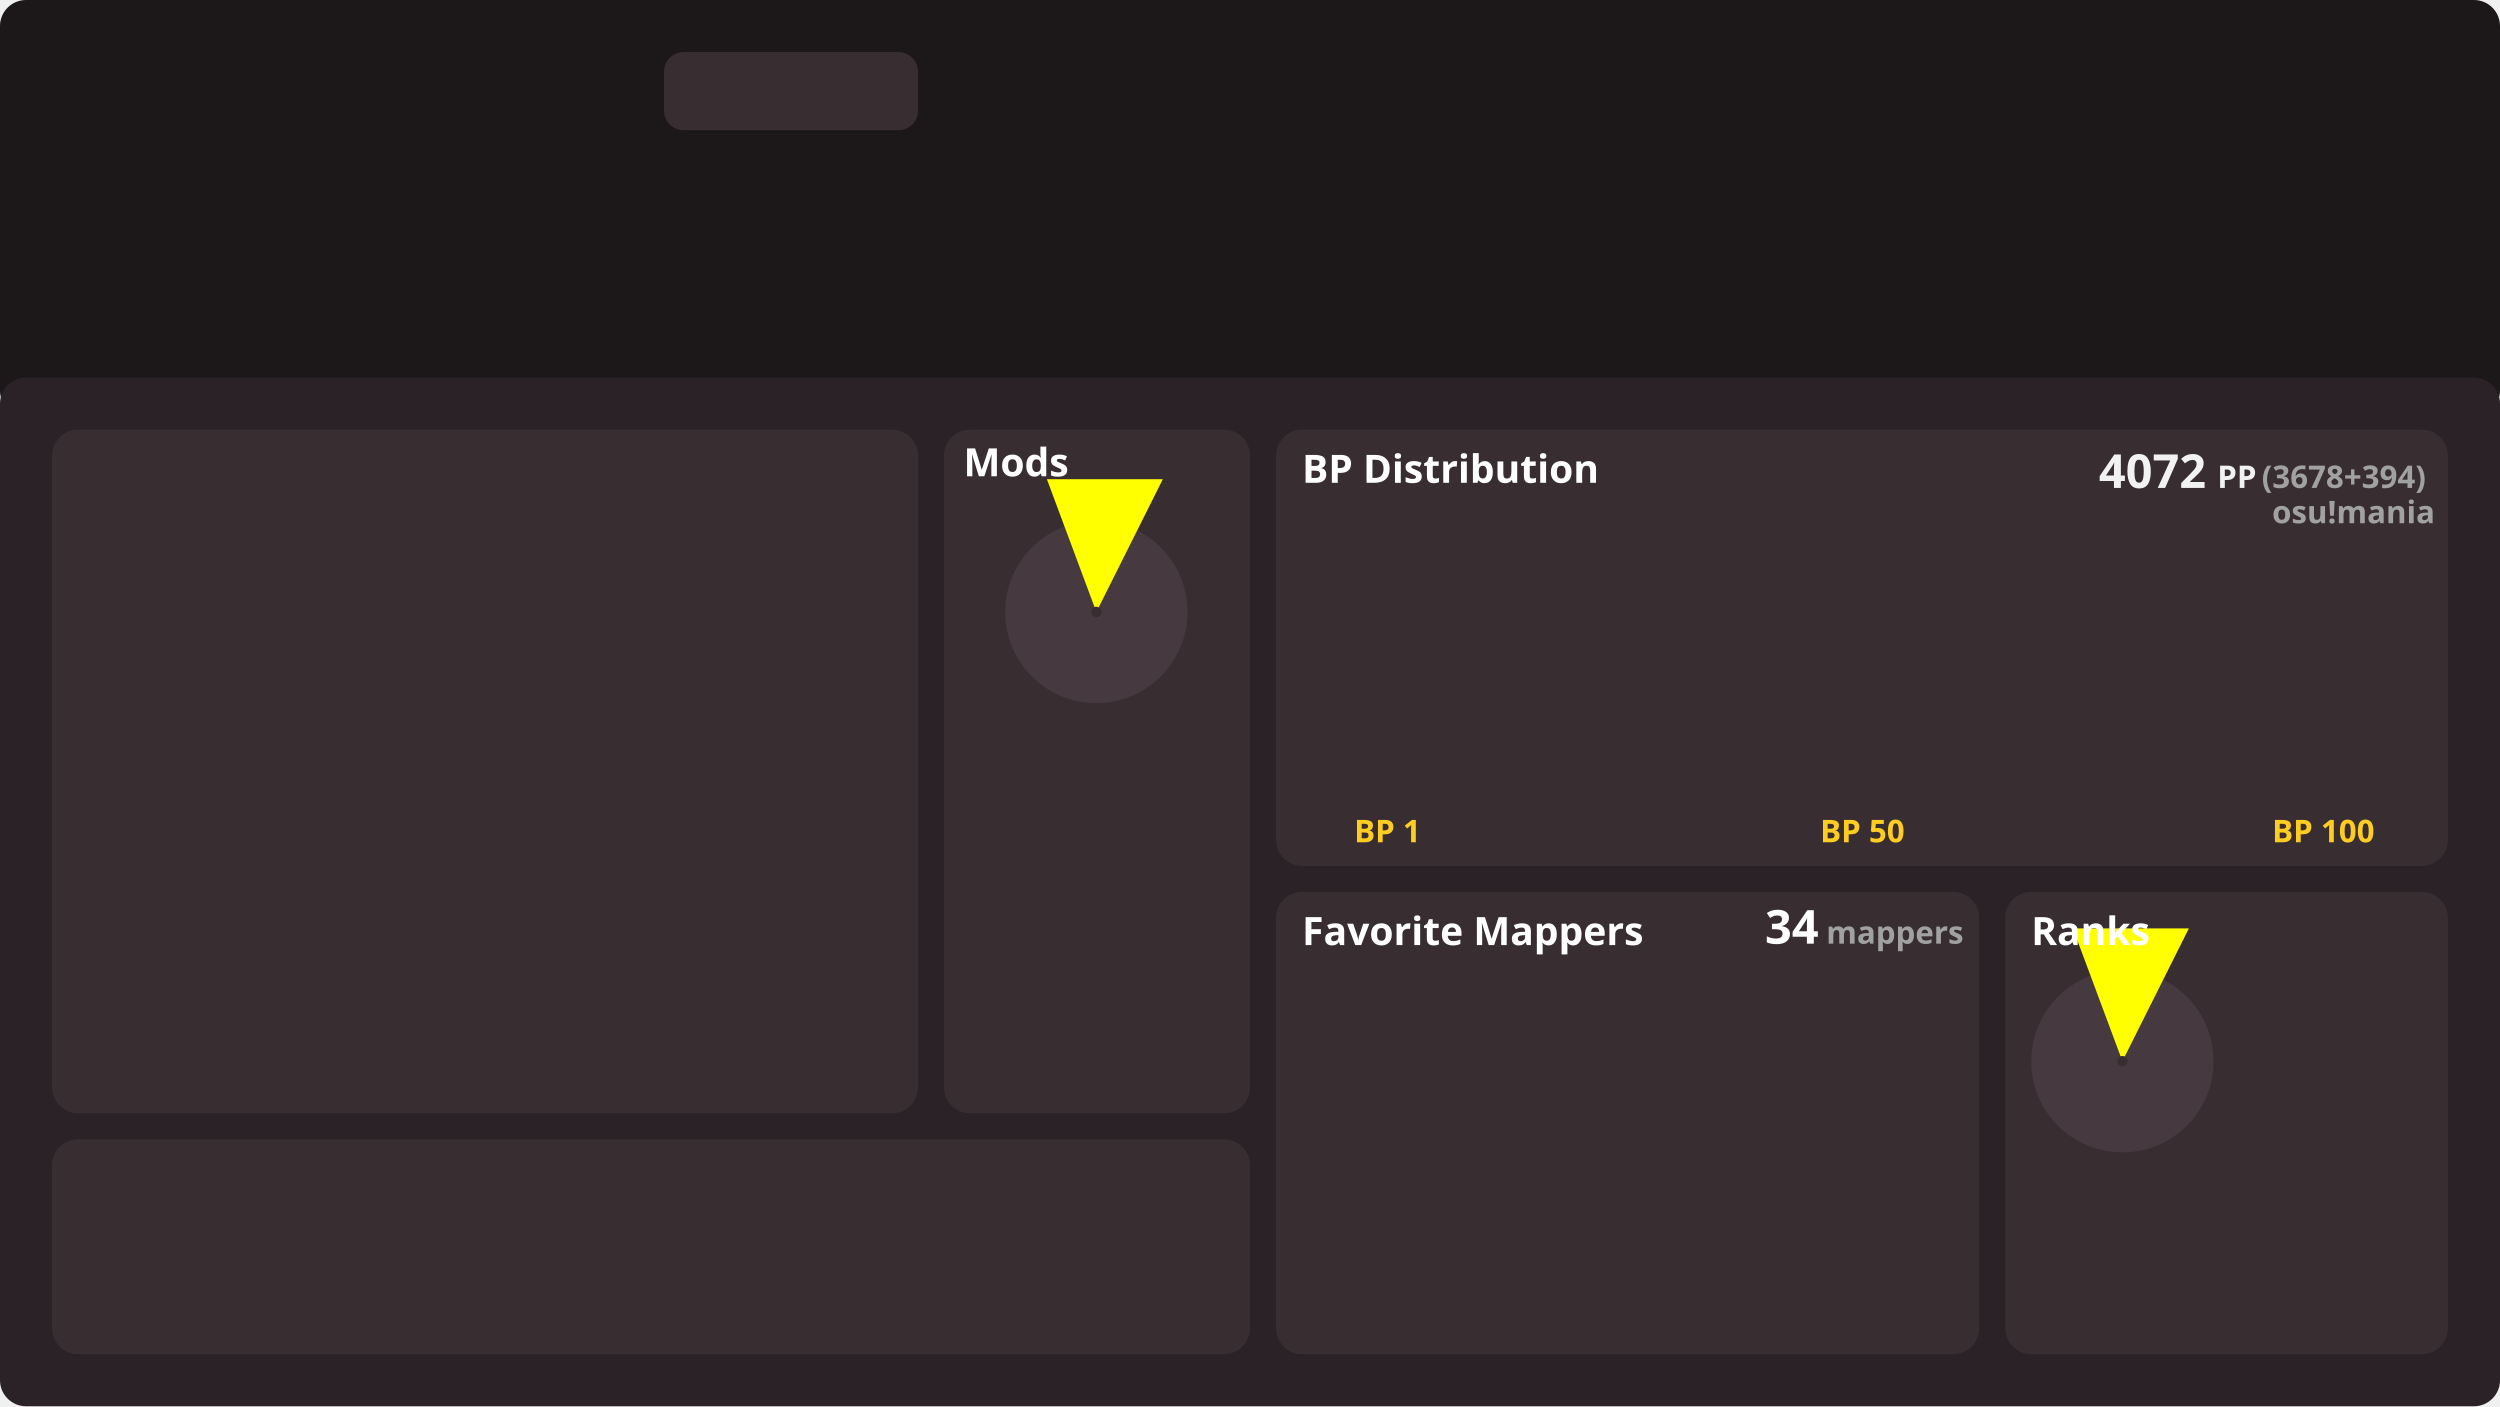
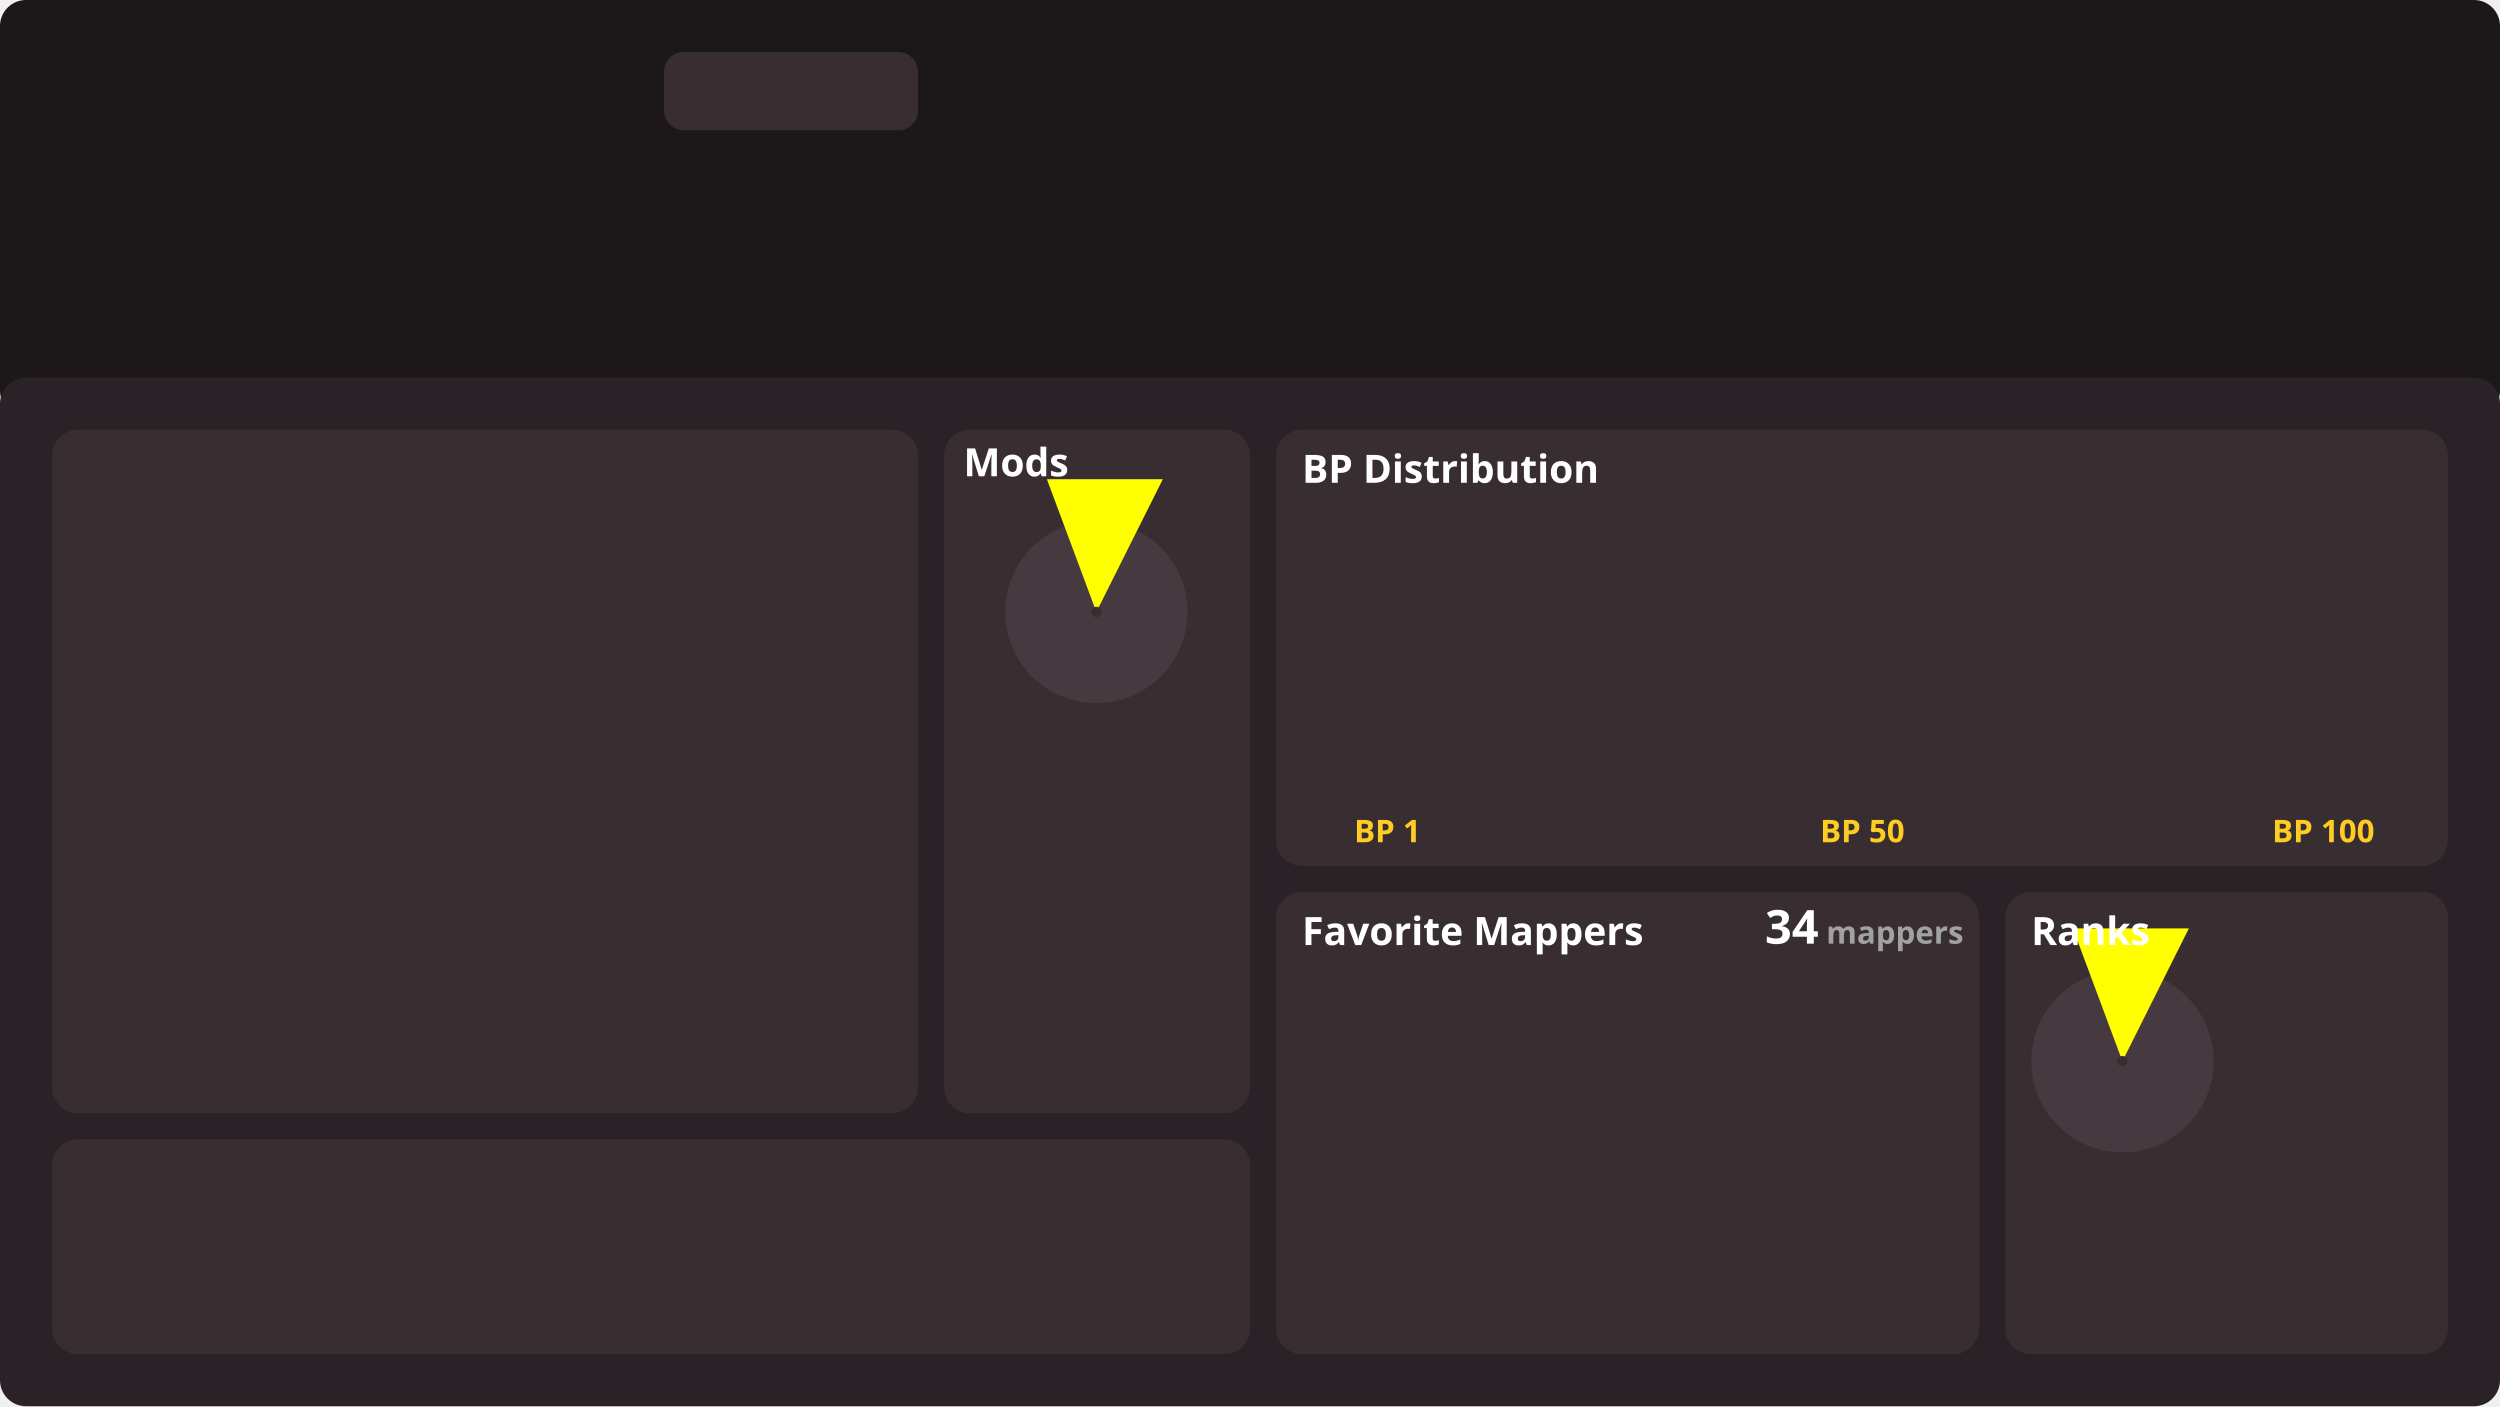
<svg xmlns="http://www.w3.org/2000/svg" width="1920" height="1080" viewBox="0 0 1920 1080">
  <defs>
    <clipPath id="#clippath-PJ-1">
      <rect width="1920" height="320" rx="20" ry="20" style="fill: none;" />
    </clipPath>
    <clipPath id="#clippath-PJ-2">
      <circle cx="842" cy="470" r="70" style="fill: none;" />
    </clipPath>
    <clipPath id="#clippath-PJ-3">
      <circle cx="1630" cy="815" r="70" style="fill: none;" />
    </clipPath>
  </defs>
  <g id="Banner">
    <rect width="1920" height="320" rx="20" ry="20" style="fill: #1c1719;" />
    <g style="clip-path: url(#clippath-PJ-1);">
    </g>
  </g>
  <g id="Background">
    <rect y="290" width="1920" height="790" rx="20" ry="20" style="fill: #2a2226;" />
  </g>
  <g id="MainCard">
  </g>
  <g id="BPCard">
    <rect x="40" y="330" width="665" height="525" rx="20" ry="20" style="fill: #382e32;" />
    <g id="TopBP">
    </g>
    <g id="LastBP">
    </g>
  </g>
  <g id="ModCard">
    <rect x="725" y="330" width="235" height="525" rx="20" ry="20" style="fill: #382e32;" />
    <g id="Label_J1">
    </g>
    <g id="ModsPan">
      <circle cx="842" cy="470" r="70" style="fill: #46393f;" />
      <g style="clip-path: url(#clippath-PJ-2);">
        <polygon points="804 368 842 470 893.067 368 804 368" style="fill: #ff0;" />
      </g>
      <circle cx="842" cy="470" r="4" style="fill: #382e32;" />
    </g>
    <text transform="translate(740 365.795)" style="fill: #fff; font-family: Torus-SemiBold, Torus; font-size: 30px; font-weight: 600;">
      <tspan x="0" y="0">Mods</tspan>
    </text>
  </g>
  <g id="BPDCard">
    <rect x="980" y="330" width="900" height="335" rx="20" ry="20" style="fill: #382e32;" />
    <g id="BPRanksR">
    </g>
    <g id="BPRankGraph">
    </g>
    <g id="BPDText">
      <text id="Day3" transform="translate(1745.025 646.836)" style="fill: #fc2; font-family: Torus-SemiBold, Torus; font-size: 24px; font-weight: 600;">
        <tspan x="0" y="0">BP 100</tspan>
      </text>
      <text id="Day2" transform="translate(1397.881 646.836)" style="fill: #fc2; font-family: Torus-SemiBold, Torus; font-size: 24px; font-weight: 600;">
        <tspan x="0" y="0">BP 50</tspan>
      </text>
      <text id="Day1" transform="translate(1040 646.836)" style="fill: #fc2; font-family: Torus-SemiBold, Torus; font-size: 24px; font-weight: 600;">
        <tspan x="0" y="0">BP 1</tspan>
      </text>
-       <text id="MaxBP" transform="translate(1744.97 401.836)" style="fill: #a1a1a1; font-family: Torus-SemiBold, Torus; font-size: 24px; font-weight: 600;">
-         <tspan x="0" y="0">osu!mania</tspan>
-       </text>
-       <text transform="translate(1611.938 374.754)" style="font-family: Torus-SemiBold, Torus; font-weight: 600;">
-         <tspan x="0" y="0" style="fill: #f2f2f2; font-size: 36px;">4072 </tspan>
-         <tspan x="90.936" y="0" style="fill: #f2f2f2; font-size: 24px;">PP</tspan>
-         <tspan x="118.823" y="0" xml:space="preserve" style="fill: #a1a1a1; font-size: 24px;"> (3678+394)</tspan>
-       </text>
      <text transform="translate(1000 370.795)" style="fill: #fff; font-family: Torus-SemiBold, Torus; font-size: 30px; font-weight: 600;">
        <tspan x="0" y="0">BP Distribution</tspan>
      </text>
    </g>
  </g>
  <g id="StatusCard">
    <rect x="40" y="875" width="920" height="165" rx="20" ry="20" style="fill: #382e32;" />
    <g id="Card_L">
    </g>
  </g>
  <g id="MapperCard">
    <rect x="980" y="685" width="540" height="355" rx="20" ry="20" style="fill: #382e32;" />
    <g id="Label_J2">

    </g>
    <text transform="translate(1000 725.795)" style="fill: #fff; font-family: Torus-SemiBold, Torus; font-size: 30px; font-weight: 600;">
      <tspan x="0" y="0">Favorite Mappers</tspan>
    </text>
    <text transform="translate(1355.522 724.754)" style="font-family: Torus-SemiBold, Torus; font-weight: 600;">
      <tspan x="0" y="0" style="fill: #fff; font-size: 36px;">34</tspan>
      <tspan x="38.916" y="0" style="fill: #fff; font-size: 30px;"> </tspan>
      <tspan x="47.016" y="0" style="fill: #a1a1a1; font-size: 24px;">mappers</tspan>
    </text>
  </g>
  <g id="RankCard">
    <rect x="1540" y="685" width="340" height="355" rx="20" ry="20" style="fill: #382e32;" />
    <g id="Label_J3">
    </g>
    <g id="RanksPan">
      <circle cx="1630" cy="815" r="70" style="fill: #46393f;" />
      <g style="clip-path: url(#clippath-PJ-3);">
        <polygon points="1592 713 1630 815 1681.067 713 1592 713" style="fill: #ff0;" />
      </g>
      <circle cx="1630" cy="815" r="4" style="fill: #382e32;" />
    </g>
    <text transform="translate(1560 725.795)" style="fill: #fff; font-family: Torus-SemiBold, Torus; font-size: 30px; font-weight: 600;">
      <tspan x="0" y="0">Ranks</tspan>
    </text>
  </g>
  <g id="IndexBase">
    <rect x="510" y="40" width="195" height="60" rx="15" ry="15" style="fill: #382e32;" />
  </g>
  <g id="Index">

  </g>
</svg>
